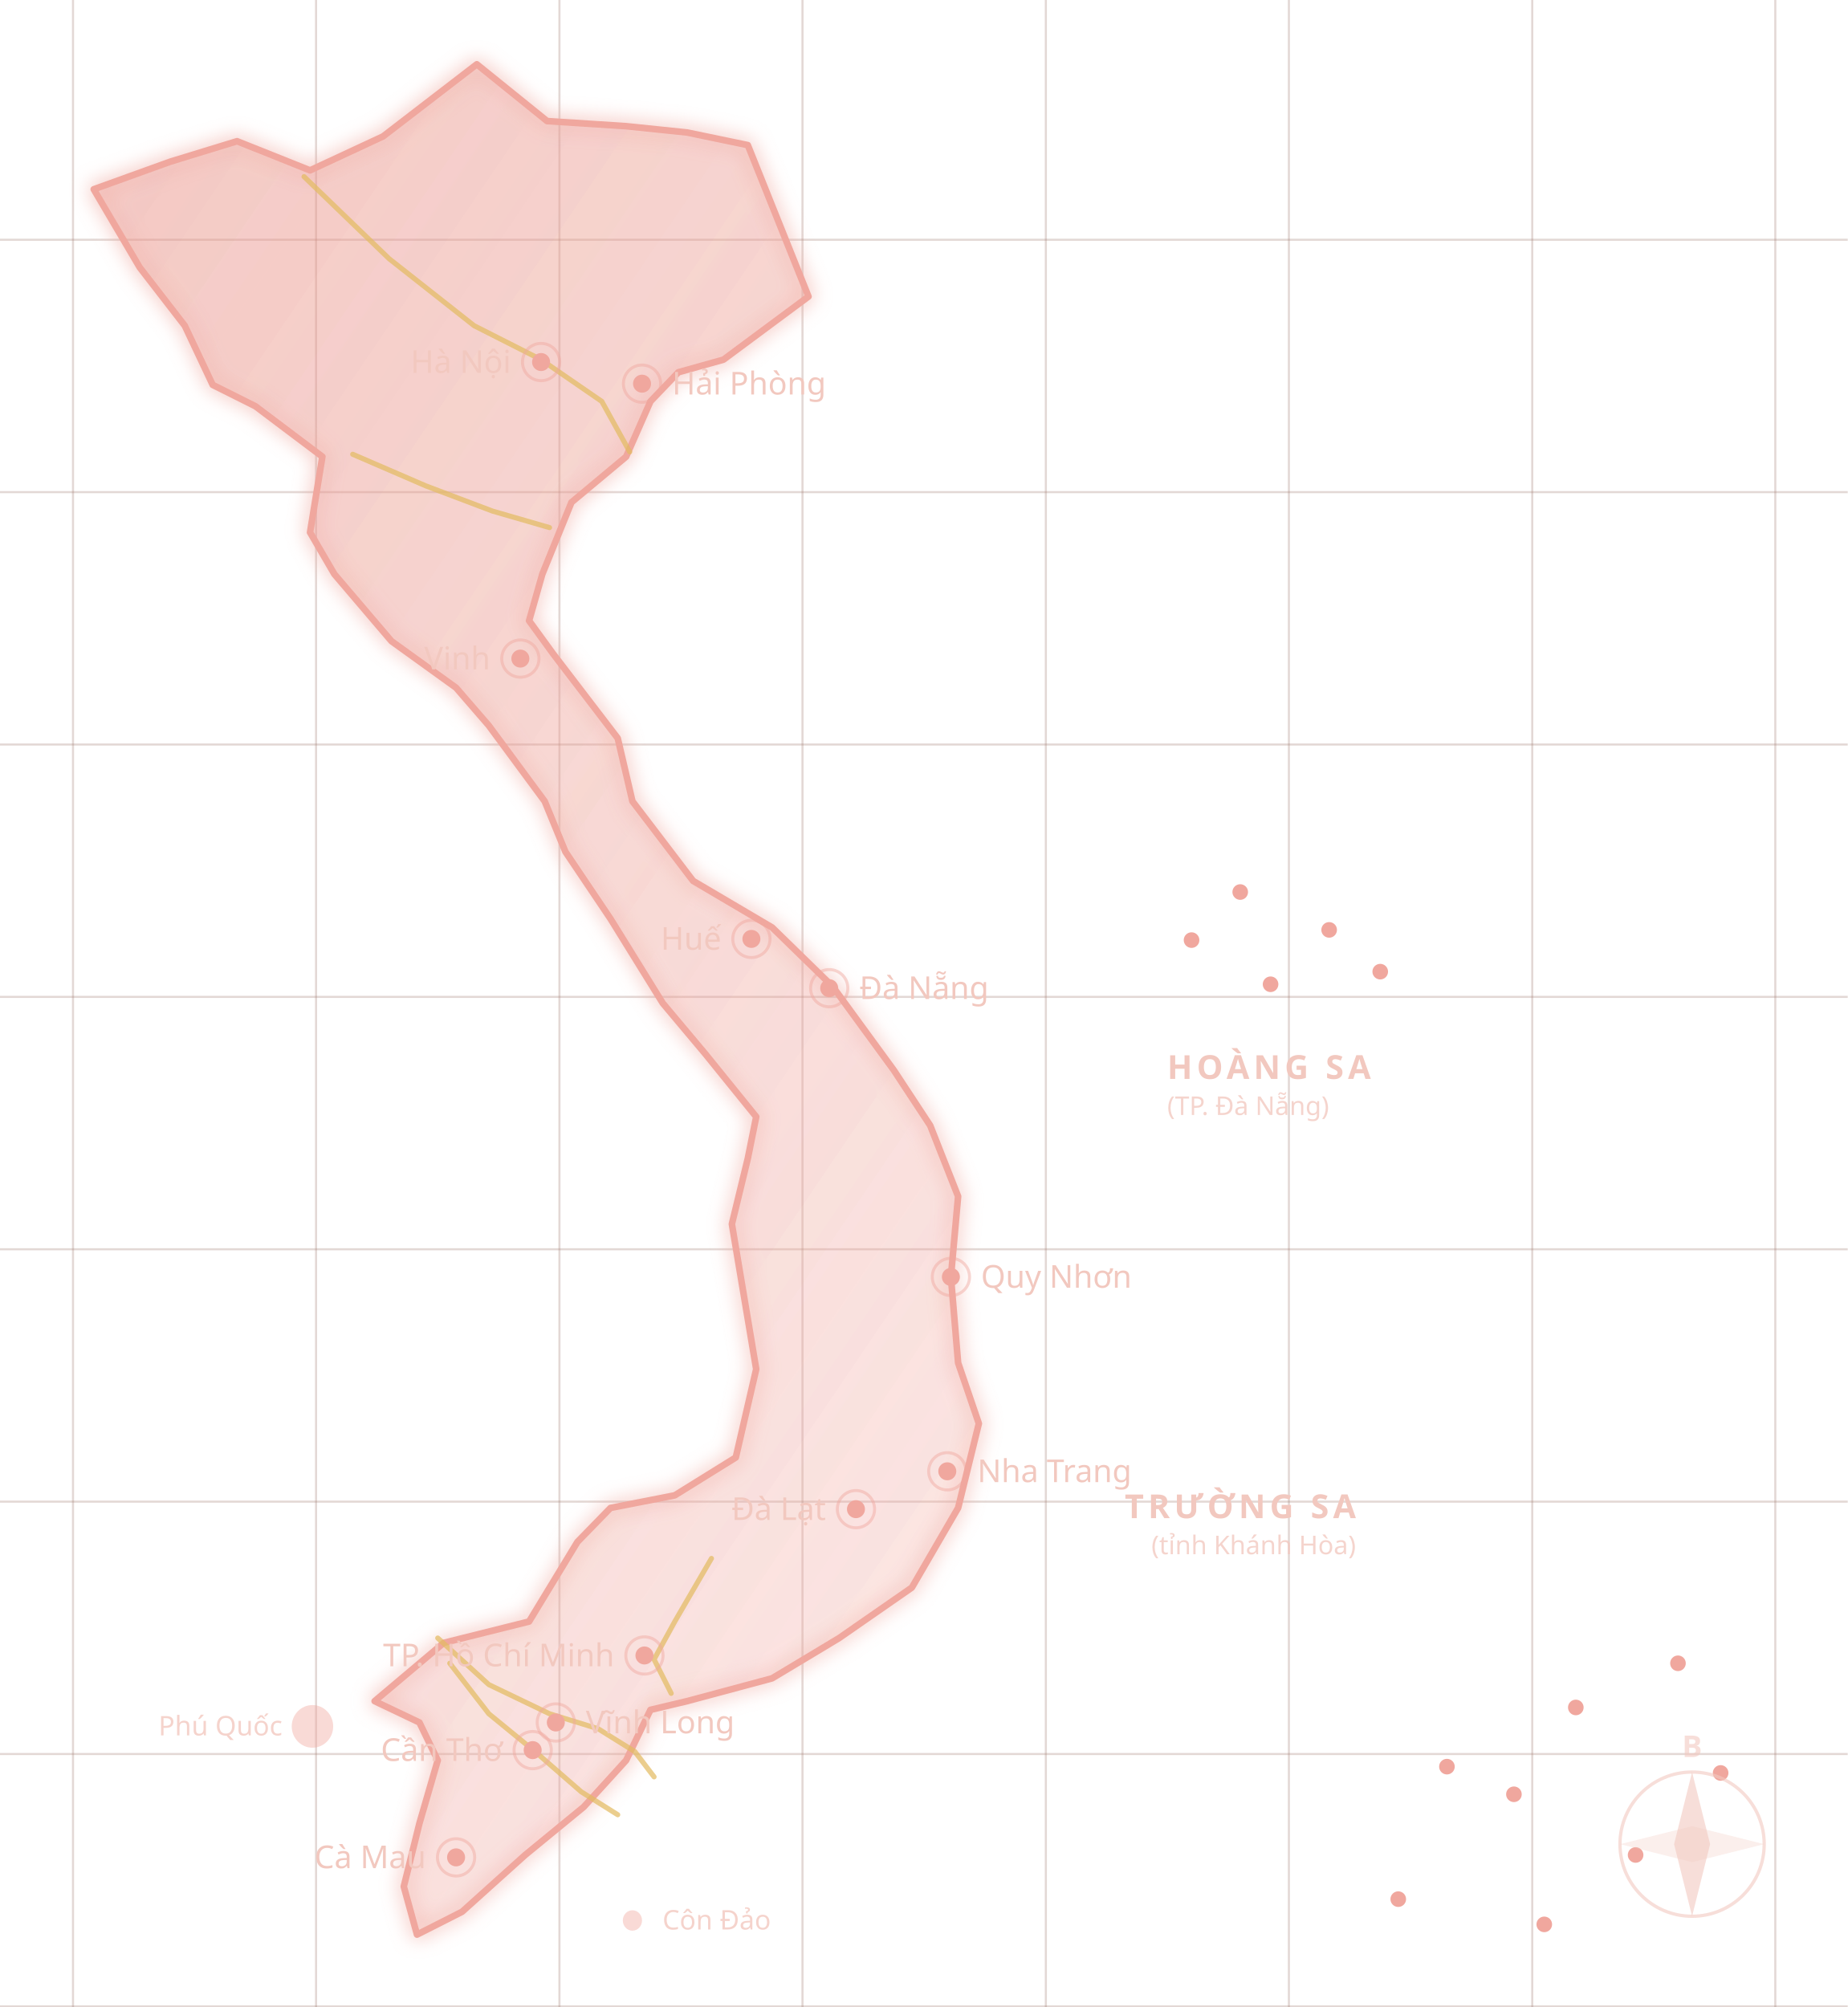
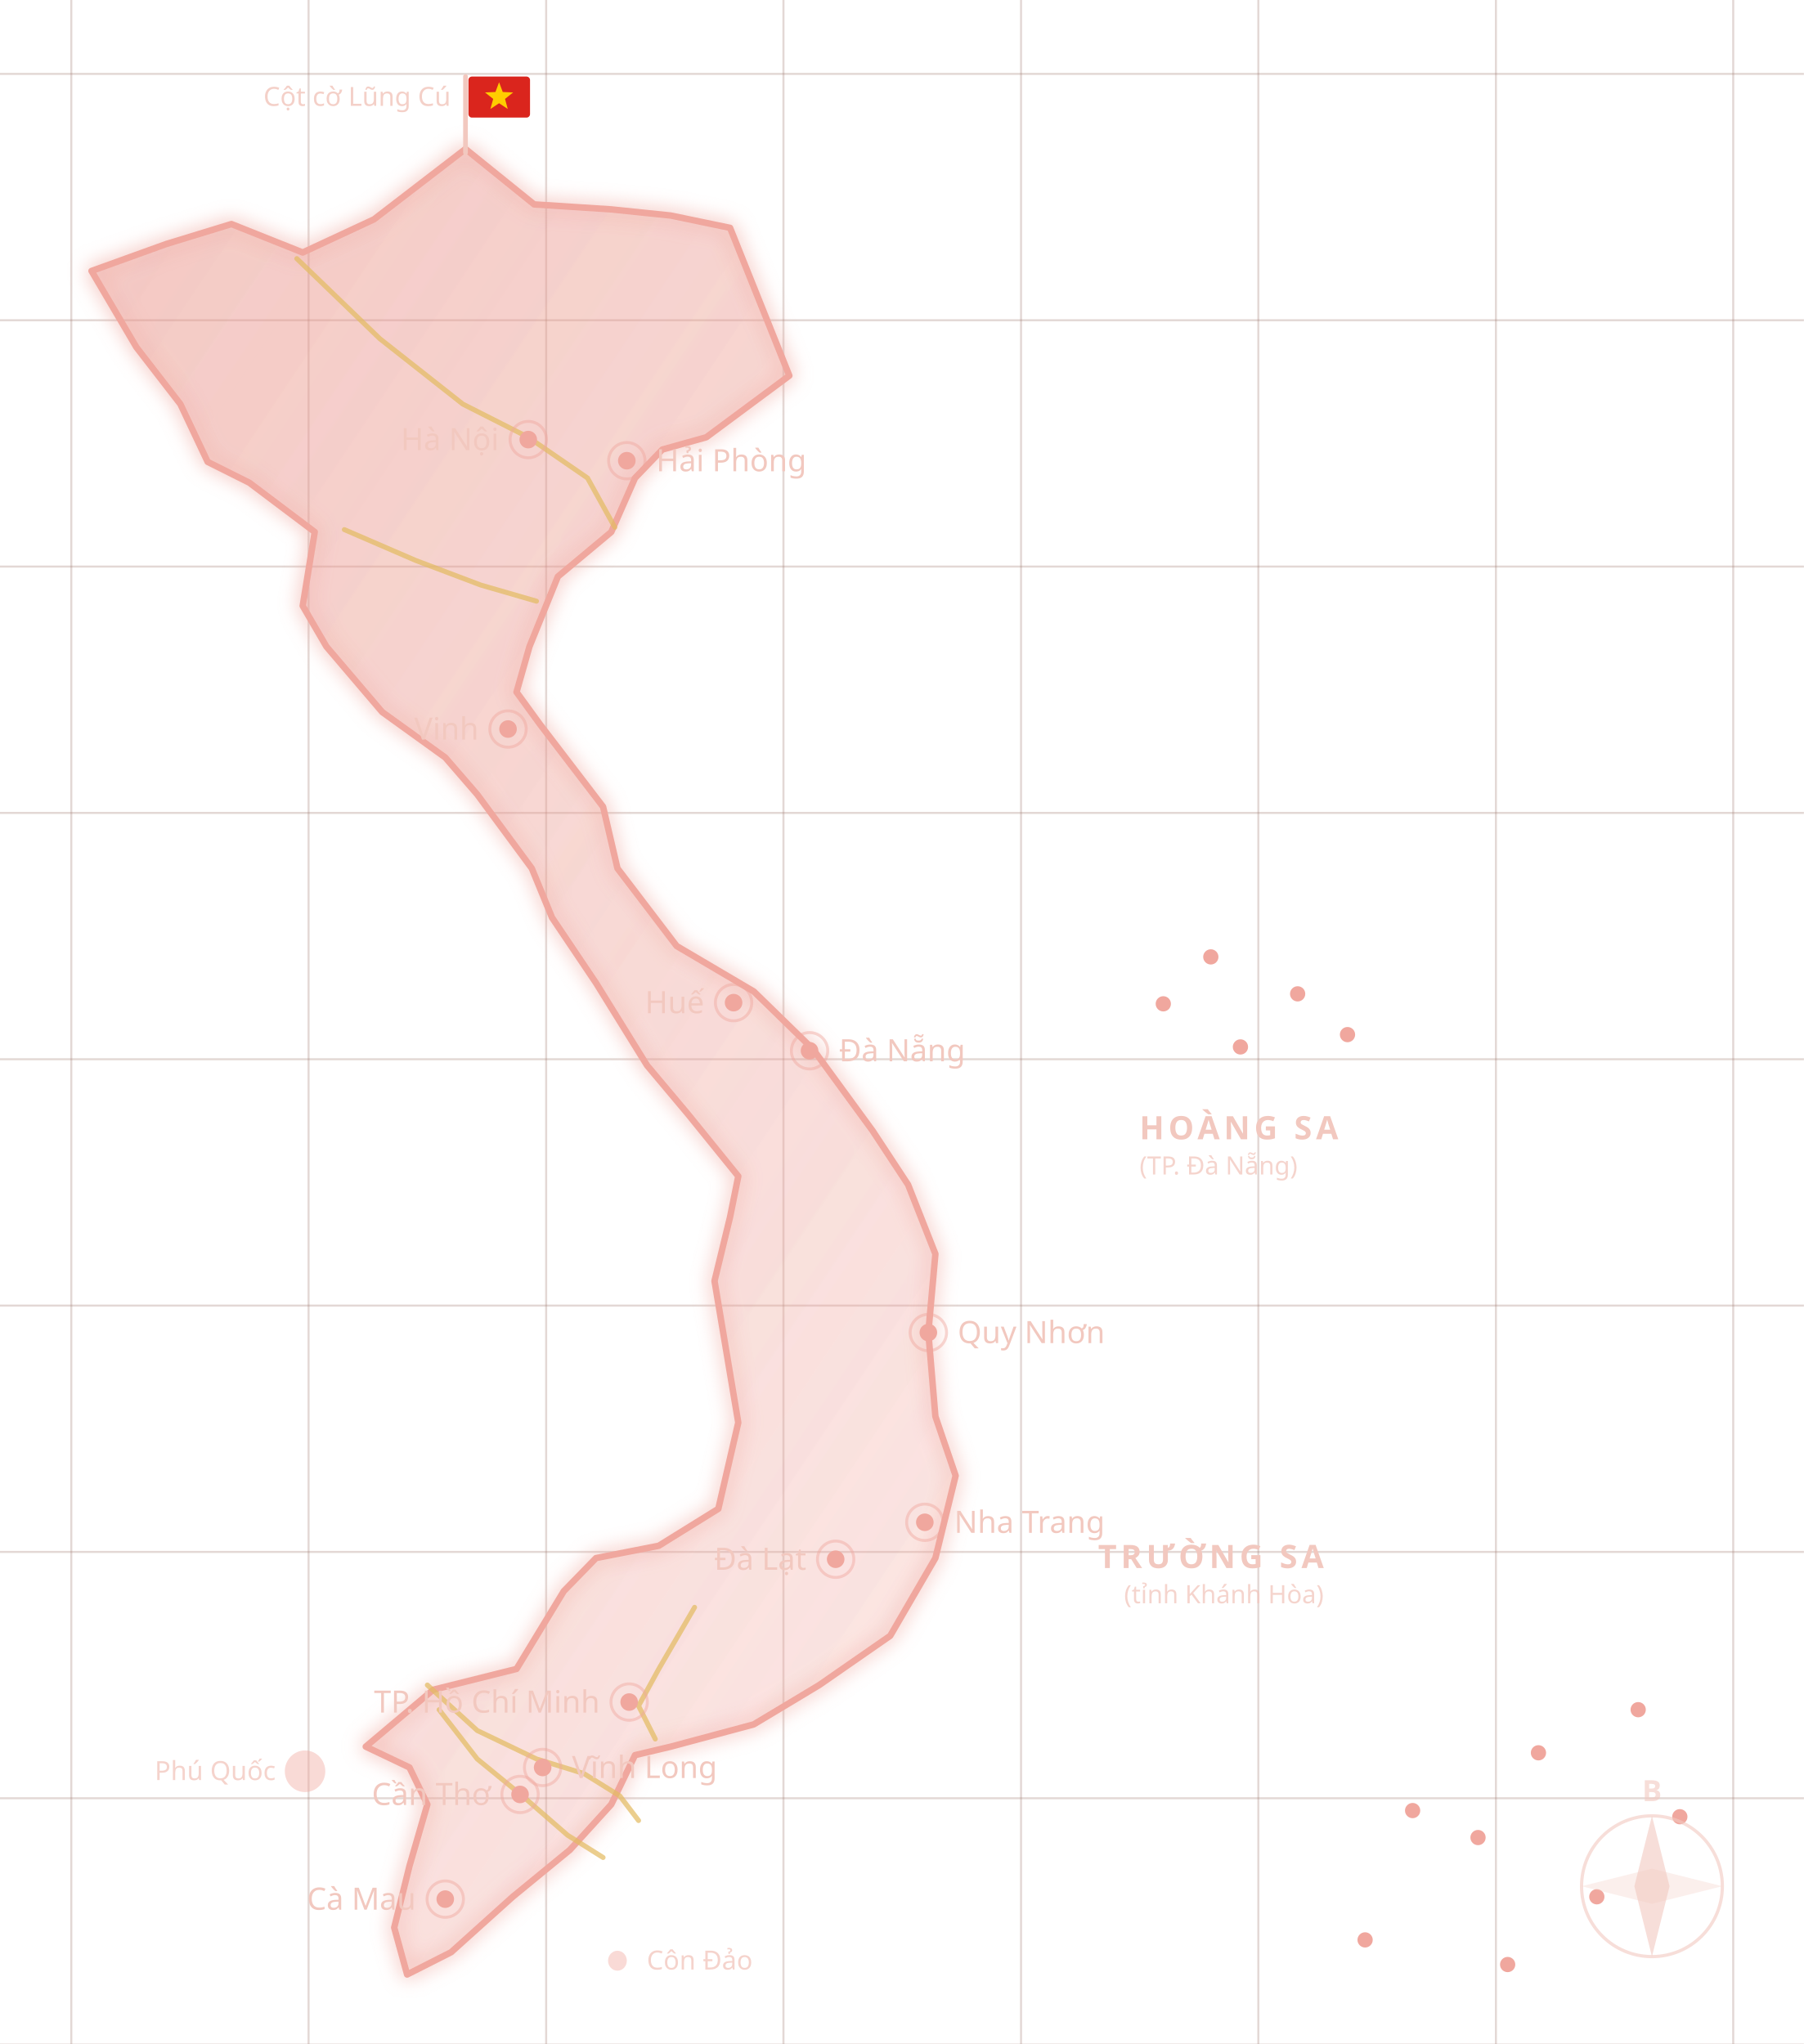
- <svg xmlns="http://www.w3.org/2000/svg" viewBox="0 0 615 668" role="img" aria-label="Bản đồ Việt Nam">
+ <svg xmlns="http://www.w3.org/2000/svg" viewBox="0 0 615 697" role="img" aria-label="Bản đồ Việt Nam">
  <defs>
    <filter id="hao" x="-25%" y="-25%" width="150%" height="150%">
      <feGaussianBlur stdDeviation="3.2" result="m" />
      <feMerge>
        <feMergeNode in="m" />
        <feMergeNode in="SourceGraphic" />
      </feMerge>
    </filter>
    <linearGradient id="nen-dat" x1="0" y1="0" x2="0.7" y2="1">
      <stop offset="0" stop-color="#E89187" stop-opacity=".30" />
      <stop offset="1" stop-color="#F0A79E" stop-opacity=".16" />
    </linearGradient>
  </defs>
  <g stroke="#9B7269" stroke-opacity=".28" stroke-width=".7">
-     <line x1="24.3" y1="0" x2="24.3" y2="668" />
-     <line x1="105.2" y1="0" x2="105.2" y2="668" />
-     <line x1="186.2" y1="0" x2="186.2" y2="668" />
-     <line x1="267.1" y1="0" x2="267.1" y2="668" />
-     <line x1="348.1" y1="0" x2="348.1" y2="668" />
-     <line x1="429.0" y1="0" x2="429.0" y2="668" />
-     <line x1="510.0" y1="0" x2="510.0" y2="668" />
-     <line x1="590.9" y1="0" x2="590.9" y2="668" />
-     <line x1="0" y1="667.8" x2="615" y2="667.8" />
-     <line x1="0" y1="583.8" x2="615" y2="583.8" />
-     <line x1="0" y1="499.8" x2="615" y2="499.8" />
-     <line x1="0" y1="415.8" x2="615" y2="415.8" />
-     <line x1="0" y1="331.8" x2="615" y2="331.8" />
-     <line x1="0" y1="247.8" x2="615" y2="247.8" />
-     <line x1="0" y1="163.8" x2="615" y2="163.8" />
-     <line x1="0" y1="79.8" x2="615" y2="79.8" />
+     <line x1="24.3" y1="0" x2="24.3" y2="697" />
+     <line x1="105.2" y1="0" x2="105.2" y2="697" />
+     <line x1="186.2" y1="0" x2="186.2" y2="697" />
+     <line x1="267.1" y1="0" x2="267.1" y2="697" />
+     <line x1="348.1" y1="0" x2="348.1" y2="697" />
+     <line x1="429.0" y1="0" x2="429.0" y2="697" />
+     <line x1="510.0" y1="0" x2="510.0" y2="697" />
+     <line x1="590.9" y1="0" x2="590.9" y2="697" />
+     <line x1="0" y1="697.2" x2="615" y2="697.2" />
+     <line x1="0" y1="613.2" x2="615" y2="613.2" />
+     <line x1="0" y1="529.2" x2="615" y2="529.2" />
+     <line x1="0" y1="445.2" x2="615" y2="445.2" />
+     <line x1="0" y1="361.2" x2="615" y2="361.2" />
+     <line x1="0" y1="277.2" x2="615" y2="277.2" />
+     <line x1="0" y1="193.2" x2="615" y2="193.2" />
+     <line x1="0" y1="109.2" x2="615" y2="109.2" />
+     <line x1="0" y1="25.2" x2="615" y2="25.2" />
  </g>
-   <path d="M 31.2 63.0 L 56.7 53.8 L 78.9 47.0 L 103.2 56.7 L 127.5 45.4 L 158.7 21.4 L 182.1 40.3 L 208.4 42.0 L 228.7 44.1 L 248.9 48.3 L 269.1 98.7 L 240.8 119.7 L 225.8 123.9 L 216.5 133.6 L 208.4 152.0 L 190.2 167.2 L 180.5 191.1 L 176.1 206.6 L 184.1 217.6 L 205.6 245.7 L 210.5 266.7 L 230.7 293.2 L 257.0 308.7 L 277.2 328.4 L 297.5 356.2 L 309.6 374.6 L 318.9 398.2 L 316.5 425.0 L 318.9 453.6 L 325.8 473.8 L 318.9 501.9 L 303.5 528.4 L 279.3 545.2 L 257.0 558.6 L 228.7 566.2 L 216.5 569.1 L 208.4 585.9 L 194.3 601.4 L 174.8 617.4 L 153.8 636.3 L 138.8 643.9 L 134.4 627.9 L 139.6 606.9 L 145.7 585.9 L 139.6 573.3 L 124.7 566.2 L 147.7 546.8 L 176.1 539.7 L 192.2 513.2 L 203.2 501.9 L 224.6 497.7 L 244.9 485.1 L 251.7 455.7 L 243.6 407.4 L 248.9 385.6 L 251.7 371.7 L 234.7 350.7 L 220.6 333.9 L 203.2 305.8 L 188.2 283.5 L 181.3 266.7 L 162.7 241.5 L 151.8 228.9 L 130.3 213.4 L 111.3 191.1 L 103.2 177.2 L 107.3 152.0 L 85.0 135.2 L 70.8 128.1 L 61.5 108.4 L 46.5 89.0 L 31.2 63.0 Z" fill="url(#nen-dat)" stroke="#F0A79E" stroke-width="2.2" stroke-linejoin="round" filter="url(#hao)" />
+   <path d="M 31.2 92.4 L 56.7 83.2 L 78.9 76.4 L 103.2 86.1 L 127.5 74.8 L 158.7 50.8 L 182.1 69.7 L 208.4 71.4 L 228.7 73.5 L 248.9 77.7 L 269.1 128.1 L 240.8 149.1 L 225.8 153.3 L 216.5 163.0 L 208.4 181.4 L 190.2 196.6 L 180.5 220.5 L 176.1 236.0 L 184.1 247.0 L 205.6 275.1 L 210.5 296.1 L 230.7 322.6 L 257.0 338.1 L 277.2 357.8 L 297.5 385.6 L 309.6 404.0 L 318.9 427.6 L 316.5 454.4 L 318.9 483.0 L 325.8 503.2 L 318.9 531.3 L 303.5 557.8 L 279.3 574.6 L 257.0 588.0 L 228.7 595.6 L 216.5 598.5 L 208.4 615.3 L 194.3 630.8 L 174.8 646.8 L 153.8 665.7 L 138.8 673.3 L 134.4 657.3 L 139.6 636.3 L 145.7 615.3 L 139.6 602.7 L 124.7 595.6 L 147.7 576.2 L 176.1 569.1 L 192.2 542.6 L 203.2 531.3 L 224.6 527.1 L 244.9 514.5 L 251.7 485.1 L 243.6 436.8 L 248.9 415.0 L 251.7 401.1 L 234.7 380.1 L 220.6 363.3 L 203.2 335.2 L 188.2 312.9 L 181.3 296.1 L 162.7 270.9 L 151.8 258.3 L 130.3 242.8 L 111.3 220.5 L 103.2 206.6 L 107.3 181.4 L 85.0 164.6 L 70.8 157.5 L 61.5 137.8 L 46.5 118.4 L 31.2 92.4 Z" fill="url(#nen-dat)" stroke="#F0A79E" stroke-width="2.2" stroke-linejoin="round" filter="url(#hao)" />
  <g fill="none" stroke="#E3BC63" stroke-opacity=".72" stroke-width="1.7" stroke-linecap="round">
-     <path d="M 101.2 58.8 L 129.5 86.1 L 157.8 108.4 L 180.1 119.7 L 200.3 133.6 L 209.6 150.4" />
-     <path d="M 117.4 151.2 L 141.7 161.7 L 163.9 170.1 L 182.9 175.6" />
-     <path d="M 145.7 545.2 L 162.7 560.7 L 182.9 570.4 L 199.1 575.4 L 211.3 583.0 L 217.7 591.4" />
-     <path d="M 149.7 553.6 L 162.7 570.4 L 178.1 583.0 L 193.5 596.4 L 205.6 604.0" />
-     <path d="M 236.8 518.7 L 224.6 539.7 L 217.7 552.3 L 223.4 563.6" />
+     <path d="M 101.2 88.2 L 129.5 115.5 L 157.8 137.8 L 180.1 149.1 L 200.3 163.0 L 209.6 179.8" />
+     <path d="M 117.4 180.6 L 141.7 191.1 L 163.9 199.5 L 182.9 205.0" />
+     <path d="M 145.7 574.6 L 162.7 590.1 L 182.9 599.8 L 199.1 604.8 L 211.3 612.4 L 217.7 620.8" />
+     <path d="M 149.7 583.0 L 162.7 599.8 L 178.1 612.4 L 193.5 625.8 L 205.6 633.4" />
+     <path d="M 236.8 548.1 L 224.6 569.1 L 217.7 581.7 L 223.4 593.0" />
  </g>
-   <ellipse cx="104.0" cy="574.6" rx="6.9" ry="7.1" fill="#F0A79E" fill-opacity=".42" />
-   <text x="94.0" y="577.6" font-size="9" text-anchor="end" fill="#F2C8BF" fill-opacity=".8" font-family="Calibri,'Segoe UI',sans-serif">Phú Quốc</text>
-   <ellipse cx="210.5" cy="639.2" rx="3.2" ry="3.4" fill="#F0A79E" fill-opacity=".42" />
-   <text x="220.5" y="642.2" font-size="9" text-anchor="start" fill="#F2C8BF" fill-opacity=".8" font-family="Calibri,'Segoe UI',sans-serif">Côn Đảo</text>
-   <circle cx="412.8" cy="296.9" r="2.6" fill="#F0A79E" />
-   <circle cx="442.4" cy="309.5" r="2.6" fill="#F0A79E" />
-   <circle cx="396.6" cy="312.9" r="2.6" fill="#F0A79E" />
-   <circle cx="459.4" cy="323.4" r="2.6" fill="#F0A79E" />
-   <circle cx="422.9" cy="327.6" r="2.6" fill="#F0A79E" />
-   <text x="388.5" y="359.1" font-size="11" letter-spacing="1.4" text-anchor="start" fill="#F2C8BF" font-family="Calibri,'Segoe UI',sans-serif" font-weight="700">HOÀNG SA</text>
-   <text x="388.5" y="371.1" font-size="8.6" text-anchor="start" fill="#F2C8BF" fill-opacity=".78" font-family="Calibri,'Segoe UI',sans-serif">(TP. Đà Nẵng)</text>
-   <circle cx="524.5" cy="568.3" r="2.6" fill="#F0A79E" />
-   <circle cx="503.9" cy="597.2" r="2.6" fill="#F0A79E" />
-   <circle cx="544.4" cy="617.4" r="2.6" fill="#F0A79E" />
-   <circle cx="572.7" cy="590.1" r="2.6" fill="#F0A79E" />
-   <circle cx="465.4" cy="632.1" r="2.6" fill="#F0A79E" />
-   <circle cx="514.0" cy="640.5" r="2.6" fill="#F0A79E" />
-   <circle cx="558.5" cy="553.6" r="2.6" fill="#F0A79E" />
-   <circle cx="481.6" cy="588.0" r="2.6" fill="#F0A79E" />
-   <text x="451.3" y="505.3" font-size="11" letter-spacing="1.4" text-anchor="end" fill="#F2C8BF" font-family="Calibri,'Segoe UI',sans-serif" font-weight="700">TRƯỜNG SA</text>
-   <text x="451.3" y="517.3" font-size="8.6" text-anchor="end" fill="#F2C8BF" fill-opacity=".78" font-family="Calibri,'Segoe UI',sans-serif">(tỉnh Khánh Hòa)</text>
-   <circle cx="180.1" cy="120.5" r="3" fill="#F0A79E" />
-   <circle cx="180.1" cy="120.5" r="6.2" fill="none" stroke="#F0A79E" stroke-opacity=".45" stroke-width="1" />
-   <text x="170.1" y="124.1" font-size="10.5" text-anchor="end" fill="#F2C8BF" font-family="Calibri,'Segoe UI',sans-serif">Hà Nội</text>
-   <circle cx="213.7" cy="127.7" r="3" fill="#F0A79E" />
-   <circle cx="213.7" cy="127.7" r="6.2" fill="none" stroke="#F0A79E" stroke-opacity=".45" stroke-width="1" />
-   <text x="223.7" y="131.3" font-size="10.5" text-anchor="start" fill="#F2C8BF" font-family="Calibri,'Segoe UI',sans-serif">Hải Phòng</text>
-   <circle cx="173.2" cy="219.2" r="3" fill="#F0A79E" />
-   <circle cx="173.2" cy="219.2" r="6.2" fill="none" stroke="#F0A79E" stroke-opacity=".45" stroke-width="1" />
-   <text x="163.2" y="222.8" font-size="10.5" text-anchor="end" fill="#F2C8BF" font-family="Calibri,'Segoe UI',sans-serif">Vinh</text>
-   <circle cx="250.1" cy="312.5" r="3" fill="#F0A79E" />
-   <circle cx="250.1" cy="312.5" r="6.2" fill="none" stroke="#F0A79E" stroke-opacity=".45" stroke-width="1" />
-   <text x="240.1" y="316.1" font-size="10.5" text-anchor="end" fill="#F2C8BF" font-family="Calibri,'Segoe UI',sans-serif">Huế</text>
-   <circle cx="276.0" cy="328.9" r="3" fill="#F0A79E" />
-   <circle cx="276.0" cy="328.9" r="6.2" fill="none" stroke="#F0A79E" stroke-opacity=".45" stroke-width="1" />
-   <text x="286.0" y="332.5" font-size="10.5" text-anchor="start" fill="#F2C8BF" font-family="Calibri,'Segoe UI',sans-serif">Đà Nẵng</text>
-   <circle cx="316.5" cy="425.0" r="3" fill="#F0A79E" />
-   <circle cx="316.5" cy="425.0" r="6.2" fill="none" stroke="#F0A79E" stroke-opacity=".45" stroke-width="1" />
-   <text x="326.5" y="428.6" font-size="10.5" text-anchor="start" fill="#F2C8BF" font-family="Calibri,'Segoe UI',sans-serif">Quy Nhơn</text>
-   <circle cx="315.3" cy="489.7" r="3" fill="#F0A79E" />
-   <circle cx="315.3" cy="489.7" r="6.2" fill="none" stroke="#F0A79E" stroke-opacity=".45" stroke-width="1" />
-   <text x="325.3" y="493.3" font-size="10.5" text-anchor="start" fill="#F2C8BF" font-family="Calibri,'Segoe UI',sans-serif">Nha Trang</text>
-   <circle cx="284.9" cy="502.3" r="3" fill="#F0A79E" />
-   <circle cx="284.9" cy="502.3" r="6.2" fill="none" stroke="#F0A79E" stroke-opacity=".45" stroke-width="1" />
-   <text x="274.9" y="505.9" font-size="10.5" text-anchor="end" fill="#F2C8BF" font-family="Calibri,'Segoe UI',sans-serif">Đà Lạt</text>
-   <circle cx="214.5" cy="551.0" r="3" fill="#F0A79E" />
-   <circle cx="214.5" cy="551.0" r="6.2" fill="none" stroke="#F0A79E" stroke-opacity=".45" stroke-width="1" />
-   <text x="204.5" y="554.6" font-size="10.5" text-anchor="end" fill="#F2C8BF" font-family="Calibri,'Segoe UI',sans-serif">TP. Hồ Chí Minh</text>
-   <circle cx="185.0" cy="573.3" r="3" fill="#F0A79E" />
-   <circle cx="185.0" cy="573.3" r="6.2" fill="none" stroke="#F0A79E" stroke-opacity=".45" stroke-width="1" />
-   <text x="195.0" y="576.9" font-size="10.5" text-anchor="start" fill="#F2C8BF" font-family="Calibri,'Segoe UI',sans-serif">Vĩnh Long</text>
-   <circle cx="177.3" cy="582.5" r="3" fill="#F0A79E" />
-   <circle cx="177.3" cy="582.5" r="6.2" fill="none" stroke="#F0A79E" stroke-opacity=".45" stroke-width="1" />
-   <text x="167.3" y="586.1" font-size="10.5" text-anchor="end" fill="#F2C8BF" font-family="Calibri,'Segoe UI',sans-serif">Cần Thơ</text>
-   <circle cx="151.8" cy="618.2" r="3" fill="#F0A79E" />
-   <circle cx="151.8" cy="618.2" r="6.2" fill="none" stroke="#F0A79E" stroke-opacity=".45" stroke-width="1" />
-   <text x="141.8" y="621.8" font-size="10.5" text-anchor="end" fill="#F2C8BF" font-family="Calibri,'Segoe UI',sans-serif">Cà Mau</text>
+   <ellipse cx="104.0" cy="604.0" rx="6.9" ry="7.1" fill="#F0A79E" fill-opacity=".42" />
+   <text x="94.0" y="607.0" font-size="9" text-anchor="end" fill="#F2C8BF" fill-opacity=".8" font-family="Calibri,'Segoe UI',sans-serif">Phú Quốc</text>
+   <ellipse cx="210.5" cy="668.6" rx="3.2" ry="3.4" fill="#F0A79E" fill-opacity=".42" />
+   <text x="220.5" y="671.6" font-size="9" text-anchor="start" fill="#F2C8BF" fill-opacity=".8" font-family="Calibri,'Segoe UI',sans-serif">Côn Đảo</text>
+   <circle cx="412.8" cy="326.3" r="2.6" fill="#F0A79E" />
+   <circle cx="442.4" cy="338.9" r="2.6" fill="#F0A79E" />
+   <circle cx="396.6" cy="342.3" r="2.6" fill="#F0A79E" />
+   <circle cx="459.4" cy="352.8" r="2.6" fill="#F0A79E" />
+   <circle cx="422.9" cy="357.0" r="2.6" fill="#F0A79E" />
+   <text x="388.5" y="388.5" font-size="11" letter-spacing="1.4" text-anchor="start" fill="#F2C8BF" font-family="Calibri,'Segoe UI',sans-serif" font-weight="700">HOÀNG SA</text>
+   <text x="388.5" y="400.5" font-size="8.6" text-anchor="start" fill="#F2C8BF" fill-opacity=".78" font-family="Calibri,'Segoe UI',sans-serif">(TP. Đà Nẵng)</text>
+   <circle cx="524.5" cy="597.7" r="2.6" fill="#F0A79E" />
+   <circle cx="503.9" cy="626.6" r="2.6" fill="#F0A79E" />
+   <circle cx="544.4" cy="646.8" r="2.6" fill="#F0A79E" />
+   <circle cx="572.7" cy="619.5" r="2.6" fill="#F0A79E" />
+   <circle cx="465.4" cy="661.5" r="2.6" fill="#F0A79E" />
+   <circle cx="514.0" cy="669.9" r="2.6" fill="#F0A79E" />
+   <circle cx="558.5" cy="583.0" r="2.6" fill="#F0A79E" />
+   <circle cx="481.6" cy="617.4" r="2.6" fill="#F0A79E" />
+   <text x="451.3" y="534.7" font-size="11" letter-spacing="1.4" text-anchor="end" fill="#F2C8BF" font-family="Calibri,'Segoe UI',sans-serif" font-weight="700">TRƯỜNG SA</text>
+   <text x="451.3" y="546.7" font-size="8.6" text-anchor="end" fill="#F2C8BF" fill-opacity=".78" font-family="Calibri,'Segoe UI',sans-serif">(tỉnh Khánh Hòa)</text>
+   <circle cx="180.1" cy="149.9" r="3" fill="#F0A79E" />
+   <circle cx="180.1" cy="149.9" r="6.2" fill="none" stroke="#F0A79E" stroke-opacity=".45" stroke-width="1" />
+   <text x="170.1" y="153.5" font-size="10.5" text-anchor="end" fill="#F2C8BF" font-family="Calibri,'Segoe UI',sans-serif">Hà Nội</text>
+   <circle cx="213.7" cy="157.1" r="3" fill="#F0A79E" />
+   <circle cx="213.7" cy="157.1" r="6.2" fill="none" stroke="#F0A79E" stroke-opacity=".45" stroke-width="1" />
+   <text x="223.7" y="160.7" font-size="10.5" text-anchor="start" fill="#F2C8BF" font-family="Calibri,'Segoe UI',sans-serif">Hải Phòng</text>
+   <circle cx="173.2" cy="248.6" r="3" fill="#F0A79E" />
+   <circle cx="173.2" cy="248.6" r="6.2" fill="none" stroke="#F0A79E" stroke-opacity=".45" stroke-width="1" />
+   <text x="163.2" y="252.2" font-size="10.5" text-anchor="end" fill="#F2C8BF" font-family="Calibri,'Segoe UI',sans-serif">Vinh</text>
+   <circle cx="250.1" cy="341.9" r="3" fill="#F0A79E" />
+   <circle cx="250.1" cy="341.9" r="6.2" fill="none" stroke="#F0A79E" stroke-opacity=".45" stroke-width="1" />
+   <text x="240.1" y="345.5" font-size="10.5" text-anchor="end" fill="#F2C8BF" font-family="Calibri,'Segoe UI',sans-serif">Huế</text>
+   <circle cx="276.0" cy="358.3" r="3" fill="#F0A79E" />
+   <circle cx="276.0" cy="358.3" r="6.2" fill="none" stroke="#F0A79E" stroke-opacity=".45" stroke-width="1" />
+   <text x="286.0" y="361.9" font-size="10.5" text-anchor="start" fill="#F2C8BF" font-family="Calibri,'Segoe UI',sans-serif">Đà Nẵng</text>
+   <circle cx="316.5" cy="454.4" r="3" fill="#F0A79E" />
+   <circle cx="316.5" cy="454.4" r="6.2" fill="none" stroke="#F0A79E" stroke-opacity=".45" stroke-width="1" />
+   <text x="326.5" y="458.0" font-size="10.5" text-anchor="start" fill="#F2C8BF" font-family="Calibri,'Segoe UI',sans-serif">Quy Nhơn</text>
+   <circle cx="315.3" cy="519.1" r="3" fill="#F0A79E" />
+   <circle cx="315.3" cy="519.1" r="6.2" fill="none" stroke="#F0A79E" stroke-opacity=".45" stroke-width="1" />
+   <text x="325.3" y="522.7" font-size="10.5" text-anchor="start" fill="#F2C8BF" font-family="Calibri,'Segoe UI',sans-serif">Nha Trang</text>
+   <circle cx="284.9" cy="531.7" r="3" fill="#F0A79E" />
+   <circle cx="284.9" cy="531.7" r="6.2" fill="none" stroke="#F0A79E" stroke-opacity=".45" stroke-width="1" />
+   <text x="274.9" y="535.3" font-size="10.5" text-anchor="end" fill="#F2C8BF" font-family="Calibri,'Segoe UI',sans-serif">Đà Lạt</text>
+   <circle cx="214.5" cy="580.4" r="3" fill="#F0A79E" />
+   <circle cx="214.5" cy="580.4" r="6.2" fill="none" stroke="#F0A79E" stroke-opacity=".45" stroke-width="1" />
+   <text x="204.5" y="584.0" font-size="10.5" text-anchor="end" fill="#F2C8BF" font-family="Calibri,'Segoe UI',sans-serif">TP. Hồ Chí Minh</text>
+   <circle cx="185.0" cy="602.7" r="3" fill="#F0A79E" />
+   <circle cx="185.0" cy="602.7" r="6.2" fill="none" stroke="#F0A79E" stroke-opacity=".45" stroke-width="1" />
+   <text x="195.0" y="606.3" font-size="10.5" text-anchor="start" fill="#F2C8BF" font-family="Calibri,'Segoe UI',sans-serif">Vĩnh Long</text>
+   <circle cx="177.3" cy="611.9" r="3" fill="#F0A79E" />
+   <circle cx="177.3" cy="611.9" r="6.2" fill="none" stroke="#F0A79E" stroke-opacity=".45" stroke-width="1" />
+   <text x="167.3" y="615.5" font-size="10.5" text-anchor="end" fill="#F2C8BF" font-family="Calibri,'Segoe UI',sans-serif">Cần Thơ</text>
+   <circle cx="151.8" cy="647.6" r="3" fill="#F0A79E" />
+   <circle cx="151.8" cy="647.6" r="6.2" fill="none" stroke="#F0A79E" stroke-opacity=".45" stroke-width="1" />
+   <text x="141.8" y="651.2" font-size="10.5" text-anchor="end" fill="#F2C8BF" font-family="Calibri,'Segoe UI',sans-serif">Cà Mau</text>
+   <g>
+     <line x1="158.7" y1="52.1" x2="158.7" y2="26.1" stroke="#F2C8BF" stroke-width="1.6" stroke-linecap="round" />
+     <rect x="159.7" y="26.1" width="21.0" height="14.0" rx="1.2" fill="#DA251D" />
+     <polygon points="170.15,28.04 171.40,31.37 174.95,31.52 172.17,33.73 173.11,37.16 170.15,35.20 167.19,37.16 168.14,33.73 165.36,31.52 168.91,31.37" fill="#FFCD00" />
+     <text x="153.7" y="36.1" font-size="9" text-anchor="end" fill="#F2C8BF" fill-opacity=".85" font-family="Calibri,'Segoe UI',sans-serif">Cột cờ Lũng Cú</text>
+   </g>
  <g stroke="#F2C8BF" stroke-opacity=".6" fill="#F2C8BF" fill-opacity=".6">
-     <circle cx="563.2" cy="613.8" r="24.0" fill="none" stroke-width="1.1" />
-     <path d="M 563.2 589.8 L 569.2 613.8 L 563.2 637.8 L 557.2 613.8 Z" stroke="none" />
-     <path d="M 539.2 613.8 L 563.2 607.8 L 587.2 613.8 L 563.2 619.8 Z" stroke="none" fill-opacity=".3" />
-     <text x="563.2" y="584.8" font-size="10" text-anchor="middle" stroke="none" font-family="Calibri,sans-serif" font-weight="700">B</text>
+     <circle cx="563.2" cy="643.2" r="24.0" fill="none" stroke-width="1.1" />
+     <path d="M 563.2 619.2 L 569.2 643.2 L 563.2 667.2 L 557.2 643.2 Z" stroke="none" />
+     <path d="M 539.2 643.2 L 563.2 637.2 L 587.2 643.2 L 563.2 649.2 Z" stroke="none" fill-opacity=".3" />
+     <text x="563.2" y="614.2" font-size="10" text-anchor="middle" stroke="none" font-family="Calibri,sans-serif" font-weight="700">B</text>
  </g>
</svg>
